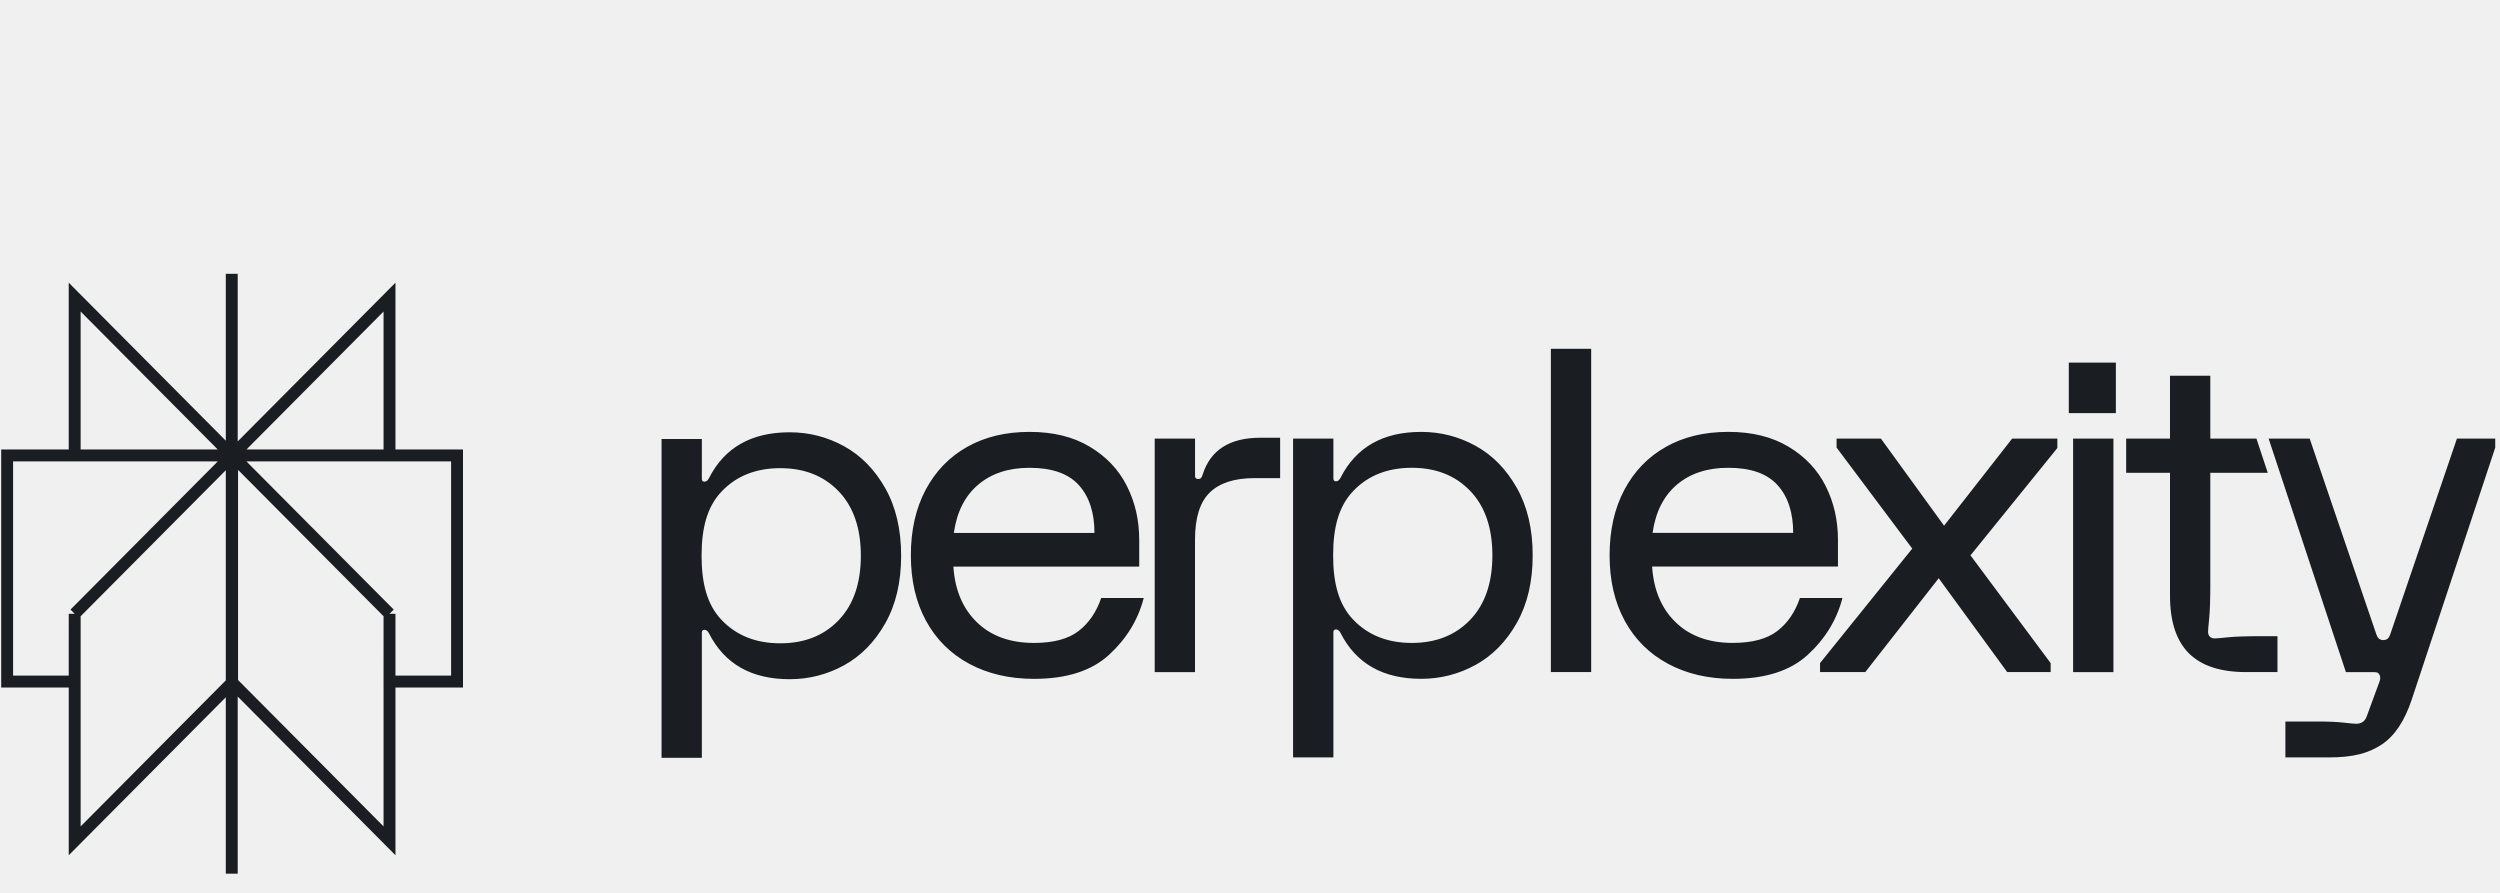
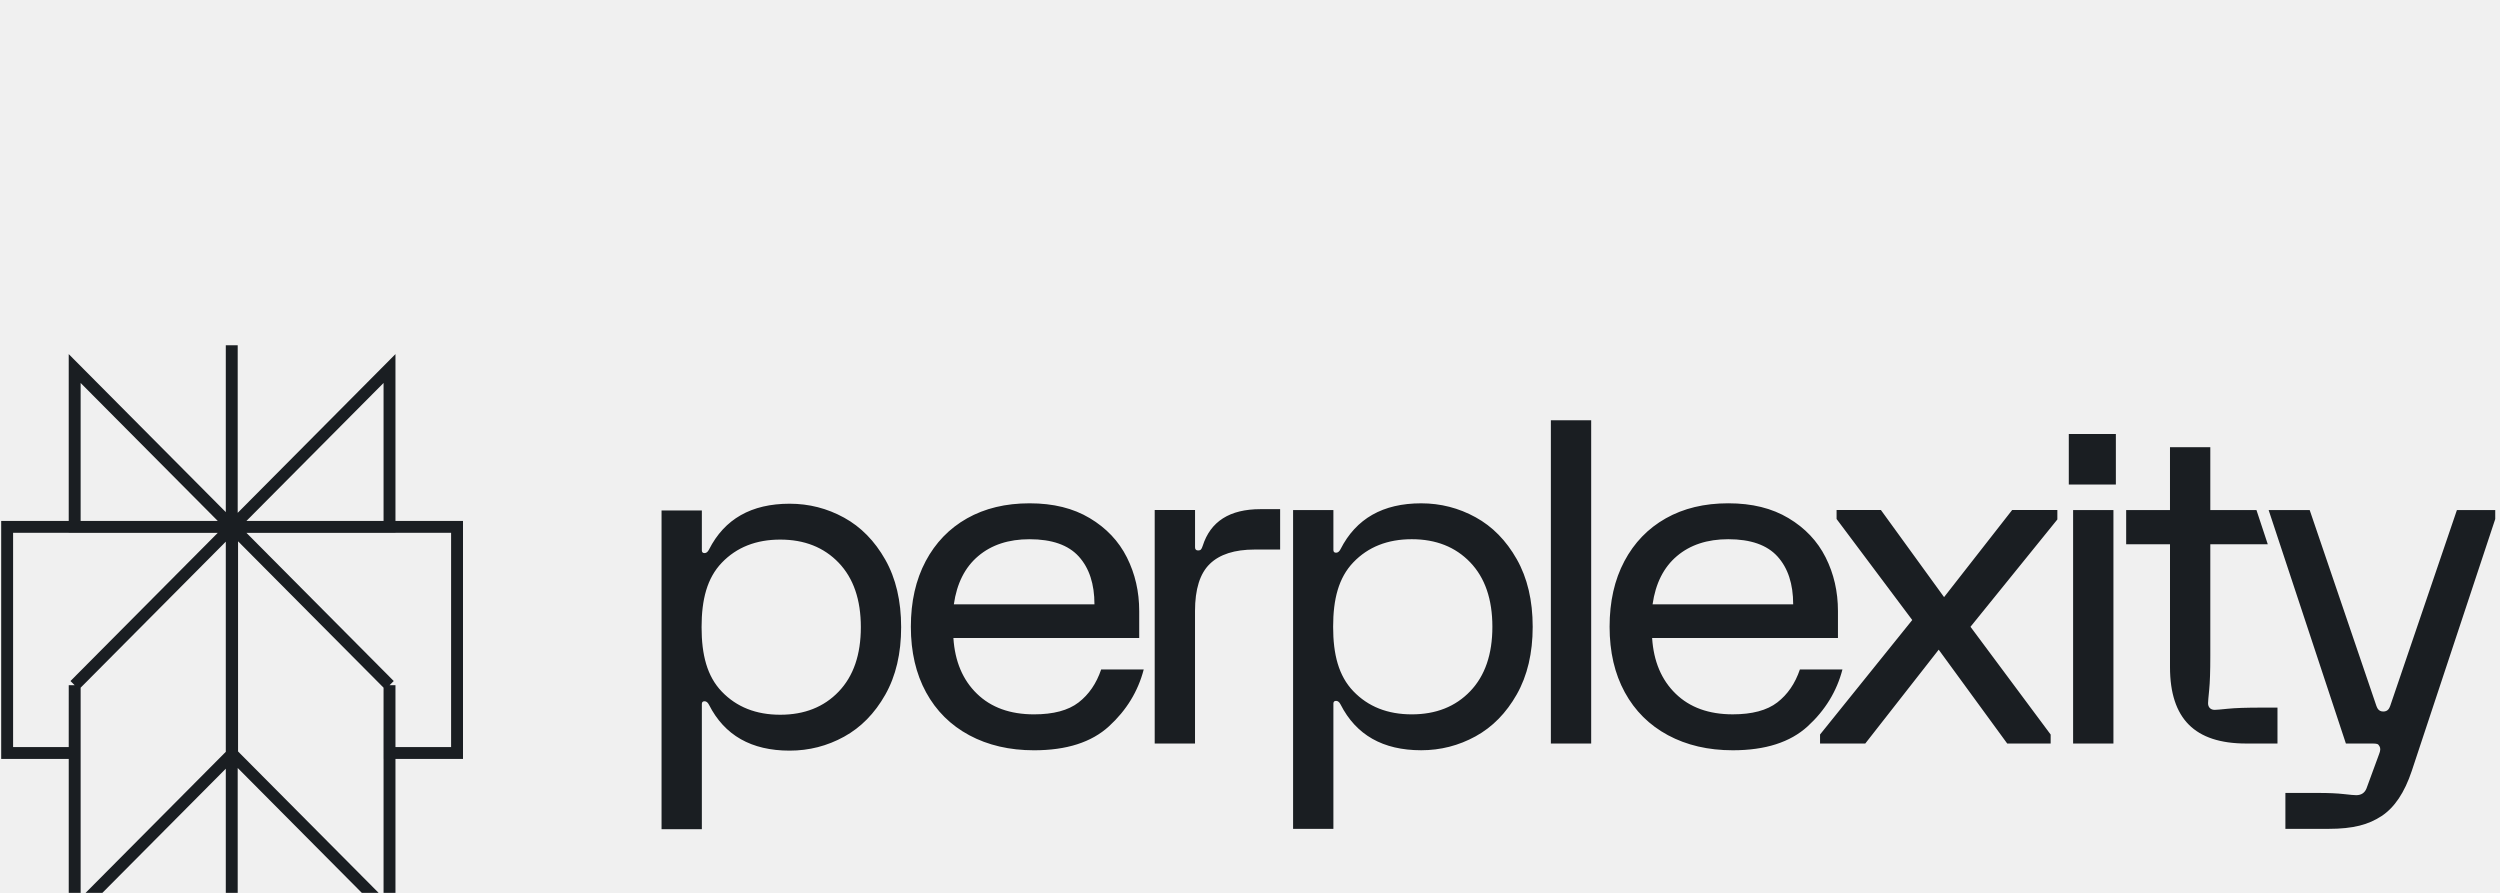
<svg xmlns="http://www.w3.org/2000/svg" width="210" height="75" viewBox="0 0 210 75" fill="none">
-   <path d="M32.719 24.957L19.497 38.26H32.719V24.957ZM32.719 24.957V28.599M19.467 23V73.389M32.719 51.559L19.497 38.257M32.719 51.559V70.63L19.497 57.328M32.719 51.559L19.496 38.257M32.719 51.559L32.717 57.251H38.392V38.257H19.496M19.497 38.257V57.328M19.497 38.257L6.274 51.559M19.497 57.328L6.274 70.63V51.559M6.274 51.559L6.273 57.251H0.6V38.257H19.496M6.274 51.559L19.496 38.257M19.496 38.26L6.273 24.957V38.26H19.496Z" stroke="#1A1E22" stroke-miterlimit="10" />
-   <path d="M77.753 41.144C78.582 39.586 79.74 38.386 81.234 37.541C82.725 36.7 84.474 36.278 86.481 36.278C88.487 36.278 90.149 36.693 91.539 37.523C92.931 38.354 93.972 39.454 94.66 40.824C95.349 42.195 95.694 43.697 95.694 45.33V47.593H80.085C80.211 49.554 80.869 51.114 82.06 52.27C83.25 53.428 84.849 54.006 86.857 54.006C88.486 54.006 89.735 53.673 90.599 53.007C91.465 52.34 92.096 51.417 92.499 50.234H96.073C95.597 52.069 94.626 53.661 93.158 55.006C91.693 56.352 89.591 57.024 86.858 57.024C84.801 57.024 82.989 56.602 81.421 55.761C79.855 54.919 78.643 53.718 77.791 52.158C76.939 50.598 76.512 48.763 76.512 46.65C76.512 44.536 76.926 42.703 77.755 41.143L77.753 41.144ZM91.934 44.764C91.934 43.054 91.496 41.716 90.618 40.746C89.741 39.778 88.362 39.295 86.479 39.295C84.724 39.295 83.288 39.766 82.173 40.709C81.056 41.651 80.373 43.005 80.123 44.764H91.934ZM100.384 36.843V39.974C100.384 40.151 100.472 40.238 100.648 40.238C100.748 40.238 100.822 40.213 100.874 40.162C100.926 40.111 100.975 40.012 101.024 39.861C101.675 37.8 103.293 36.769 105.876 36.769H107.531V40.162H105.386C103.705 40.162 102.452 40.564 101.623 41.369C100.795 42.174 100.381 43.494 100.381 45.33V56.458H96.995V36.842H100.384V36.843ZM127.41 52.327C126.52 53.897 125.366 55.074 123.949 55.852C122.532 56.63 121.008 57.021 119.378 57.021C116.169 57.021 113.911 55.74 112.607 53.174C112.507 52.974 112.381 52.873 112.231 52.873C112.082 52.873 112.005 52.949 112.005 53.099V63.623H108.619V36.844H112.005V40.201C112.005 40.352 112.08 40.428 112.231 40.428C112.382 40.428 112.507 40.326 112.607 40.127C113.911 37.561 116.169 36.279 119.378 36.279C121.008 36.279 122.532 36.67 123.949 37.449C125.366 38.227 126.519 39.403 127.41 40.976C128.3 42.547 128.746 44.441 128.746 46.651C128.746 48.861 128.3 50.754 127.41 52.327ZM123.498 41.237C122.255 39.941 120.619 39.294 118.589 39.294C116.559 39.294 114.921 39.941 113.68 41.237C112.438 42.532 111.983 44.337 111.983 46.65C111.983 48.962 112.438 50.768 113.68 52.062C114.923 53.358 116.559 54.006 118.589 54.006C120.619 54.006 122.257 53.359 123.498 52.062C124.74 50.767 125.36 48.962 125.36 46.65C125.36 44.337 124.74 42.532 123.498 41.237ZM133.659 29.299V56.456H130.273V29.302H133.659V29.299ZM136.446 41.143C137.274 39.584 138.433 38.385 139.927 37.54C141.418 36.698 143.167 36.277 145.172 36.277C147.178 36.277 148.842 36.691 150.232 37.522C151.624 38.352 152.665 39.452 153.354 40.822C154.044 42.194 154.388 43.696 154.388 45.329V47.591H138.778C138.904 49.553 139.562 51.112 140.753 52.269C141.943 53.427 143.542 54.004 145.55 54.004C147.179 54.004 148.427 53.671 149.292 53.005C150.158 52.339 150.79 51.416 151.192 50.233H154.766C154.29 52.068 153.317 53.66 151.851 55.005C150.386 56.351 148.284 57.023 145.551 57.023C143.494 57.023 141.682 56.601 140.114 55.759C138.548 54.918 137.336 53.716 136.484 52.156C135.632 50.597 135.206 48.762 135.206 46.648C135.206 44.535 135.619 42.701 136.448 41.141H136.446V41.143ZM150.627 44.763C150.627 43.052 150.189 41.715 149.311 40.745C148.434 39.777 147.055 39.294 145.172 39.294C143.419 39.294 141.981 39.764 140.866 40.707C139.75 41.65 139.068 43.003 138.816 44.763H150.627ZM152.881 55.702L160.629 46.082L154.273 37.596V36.842H157.997L163.302 44.158L169.02 36.842H172.818V37.634L165.521 46.65L172.255 55.702V56.456H168.606L162.851 48.573L156.683 56.456H152.884V55.702H152.881ZM177.733 30.458V34.703H173.779V30.458H177.733ZM177.528 56.458H174.141V36.843H177.528V56.458ZM178.596 36.843H182.279V31.562H185.666V36.843H189.542L190.493 39.718H185.666V49.102C185.666 50.383 185.634 51.333 185.571 51.95C185.508 52.567 185.477 52.938 185.477 53.063C185.477 53.24 185.526 53.377 185.627 53.477C185.727 53.578 185.864 53.628 186.042 53.628C186.166 53.628 186.536 53.597 187.151 53.533C187.765 53.47 188.712 53.439 189.992 53.439H191.308V56.456H188.676C186.518 56.456 184.913 55.929 183.861 54.871C182.808 53.815 182.28 52.207 182.28 50.043V39.717H178.598V36.842H178.596V36.843ZM190.562 36.843H194.013L199.618 53.299C199.695 53.501 199.813 53.767 200.198 53.767C200.582 53.767 200.701 53.5 200.776 53.299L206.381 36.843H209.6V37.598L202.588 58.758C201.986 60.569 201.141 61.832 200.051 62.549C198.96 63.266 197.692 63.624 195.584 63.624H191.973V60.607H194.72C195.598 60.607 196.312 60.638 196.864 60.701C197.414 60.764 197.766 60.795 197.917 60.795C198.343 60.795 198.631 60.607 198.784 60.23L199.837 57.364C199.963 57.063 199.974 56.837 199.875 56.684C199.825 56.583 199.763 56.52 199.688 56.496C199.612 56.47 199.499 56.458 199.35 56.458H197.055L190.565 36.844H190.562V36.843ZM74.361 52.359C73.471 53.93 72.316 55.106 70.9 55.884C69.483 56.663 67.958 57.053 66.329 57.053C63.119 57.053 60.861 55.772 59.558 53.206C59.457 53.007 59.331 52.905 59.182 52.905C59.032 52.905 58.956 52.981 58.956 53.132V63.655H55.57V36.877H58.956V40.234C58.956 40.384 59.031 40.46 59.182 40.46C59.333 40.46 59.457 40.359 59.558 40.159C60.86 37.593 63.119 36.312 66.329 36.312C67.958 36.312 69.483 36.703 70.9 37.481C72.316 38.259 73.469 39.435 74.361 41.007C75.251 42.578 75.696 44.472 75.696 46.683C75.696 48.895 75.251 50.788 74.361 52.359ZM70.448 41.269C69.206 39.974 67.57 39.326 65.54 39.326C63.509 39.326 61.872 39.974 60.631 41.269C59.389 42.565 58.933 44.369 58.933 46.682C58.933 48.995 59.389 50.8 60.631 52.095C61.873 53.39 63.509 54.038 65.54 54.038C67.57 54.038 69.207 53.392 70.448 52.095C71.69 50.799 72.311 48.995 72.311 46.682C72.311 44.369 71.69 42.565 70.448 41.269Z" fill="#1A1E22" />
+   <g clip-path="url(#clip0_2185_1080)">
+     <path d="M32.719 30.957L19.497 44.26H32.719V30.957ZM32.719 30.957V34.599M19.467 29V79.389M32.719 57.559L19.497 44.257M32.719 57.559V76.63L19.497 63.328M32.719 57.559L19.496 44.257M32.719 57.559L32.717 63.251H38.392V44.257H19.496M19.497 44.257V63.328M19.497 44.257L6.274 57.559M19.497 63.328L6.274 76.63V57.559M6.274 57.559L6.273 63.251H0.6V44.257H19.496M6.274 57.559L19.496 44.257M19.496 44.26L6.273 30.957V44.26H19.496Z" stroke="#1A1E22" stroke-miterlimit="10" />
+     <path d="M77.753 47.144C78.582 45.586 79.74 44.386 81.234 43.541C82.725 42.7 84.474 42.278 86.481 42.278C88.487 42.278 90.149 42.693 91.539 43.523C92.931 44.354 93.972 45.454 94.66 46.824C95.349 48.195 95.694 49.697 95.694 51.33V53.593H80.085C80.211 55.554 80.869 57.114 82.06 58.27C83.25 59.428 84.849 60.006 86.857 60.006C88.486 60.006 89.735 59.673 90.599 59.007C91.465 58.34 92.096 57.417 92.499 56.234H96.073C95.597 58.069 94.626 59.661 93.158 61.006C91.693 62.352 89.591 63.024 86.858 63.024C84.801 63.024 82.989 62.602 81.421 61.761C79.855 60.919 78.643 59.718 77.791 58.158C76.939 56.598 76.512 54.763 76.512 52.65C76.512 50.536 76.926 48.703 77.755 47.143L77.753 47.144ZM91.934 50.764C91.934 49.054 91.496 47.716 90.618 46.746C89.741 45.778 88.362 45.295 86.479 45.295C84.724 45.295 83.288 45.766 82.173 46.709C81.056 47.651 80.373 49.005 80.123 50.764H91.934ZM100.384 42.843V45.974C100.384 46.151 100.472 46.238 100.648 46.238C100.748 46.238 100.822 46.213 100.874 46.162C100.926 46.111 100.975 46.012 101.024 45.861C101.675 43.8 103.293 42.769 105.876 42.769H107.531V46.162H105.386C103.705 46.162 102.452 46.564 101.623 47.369C100.795 48.174 100.381 49.494 100.381 51.33V62.458H96.995V42.842H100.384V42.843ZM127.41 58.327C126.52 59.897 125.366 61.074 123.949 61.852C122.532 62.63 121.008 63.021 119.378 63.021C116.169 63.021 113.911 61.74 112.607 59.174C112.507 58.974 112.381 58.873 112.231 58.873C112.082 58.873 112.005 58.949 112.005 59.099V69.623H108.619V42.844H112.005V46.201C112.005 46.352 112.08 46.428 112.231 46.428C112.382 46.428 112.507 46.326 112.607 46.127C113.911 43.561 116.169 42.279 119.378 42.279C121.008 42.279 122.532 42.67 123.949 43.449C125.366 44.227 126.519 45.403 127.41 46.976C128.3 48.547 128.746 50.441 128.746 52.651C128.746 54.861 128.3 56.754 127.41 58.327ZM123.498 47.237C122.255 45.941 120.619 45.294 118.589 45.294C116.559 45.294 114.921 45.941 113.68 47.237C112.438 48.532 111.983 50.337 111.983 52.65C111.983 54.962 112.438 56.768 113.68 58.062C114.923 59.358 116.559 60.006 118.589 60.006C120.619 60.006 122.257 59.359 123.498 58.062C124.74 56.767 125.36 54.962 125.36 52.65C125.36 50.337 124.74 48.532 123.498 47.237ZM133.659 35.299V62.456H130.273V35.301H133.659V35.299ZM136.446 47.143C137.274 45.584 138.433 44.385 139.927 43.54C141.418 42.698 143.167 42.277 145.172 42.277C147.178 42.277 148.842 42.691 150.232 43.522C151.624 44.352 152.665 45.452 153.354 46.822C154.044 48.194 154.388 49.696 154.388 51.329V53.591H138.778C138.904 55.553 139.562 57.112 140.753 58.269C141.943 59.427 143.542 60.004 145.55 60.004C147.179 60.004 148.427 59.671 149.292 59.005C150.158 58.339 150.79 57.416 151.192 56.233H154.766C154.29 58.068 153.317 59.66 151.851 61.005C150.386 62.351 148.284 63.023 145.551 63.023C143.494 63.023 141.682 62.601 140.114 61.759C138.548 60.918 137.336 59.716 136.484 58.156C135.632 56.597 135.206 54.762 135.206 52.648C135.206 50.535 135.619 48.701 136.448 47.141H136.446V47.143ZM150.627 50.763C150.627 49.052 150.189 47.715 149.311 46.745C148.434 45.777 147.055 45.294 145.172 45.294C143.419 45.294 141.981 45.764 140.866 46.707C139.75 47.65 139.068 49.003 138.816 50.763H150.627ZM152.881 61.702L160.629 52.082L154.273 43.596V42.842H157.997L163.302 50.158L169.02 42.842H172.818V43.634L165.521 52.65L172.255 61.702V62.456H168.606L162.851 54.573L156.683 62.456H152.884V61.702H152.881ZM177.733 36.458V40.703H173.779V36.458H177.733ZM177.528 62.458H174.141V42.843H177.528V62.458ZM178.596 42.843H182.279V37.562H185.666V42.843H189.542L190.493 45.718H185.666V55.102C185.666 56.383 185.634 57.333 185.571 57.95C185.508 58.567 185.477 58.938 185.477 59.063C185.477 59.24 185.526 59.377 185.627 59.477C185.727 59.578 185.864 59.628 186.042 59.628C186.166 59.628 186.536 59.597 187.151 59.533C187.765 59.47 188.712 59.439 189.992 59.439H191.308V62.456H188.676C186.518 62.456 184.913 61.929 183.861 60.871C182.808 59.815 182.28 58.207 182.28 56.043V45.717H178.598V42.842H178.596V42.843ZM190.562 42.843H194.013L199.618 59.299C199.695 59.501 199.813 59.767 200.198 59.767C200.582 59.767 200.701 59.5 200.776 59.299L206.381 42.843H209.6V43.598L202.588 64.758C201.986 66.569 201.141 67.832 200.051 68.549C198.96 69.266 197.692 69.624 195.584 69.624H191.973V66.607H194.72C195.598 66.607 196.312 66.638 196.864 66.701C197.414 66.764 197.766 66.795 197.917 66.795C198.343 66.795 198.631 66.607 198.784 66.231L199.837 63.364C199.963 63.063 199.974 62.837 199.875 62.684C199.825 62.583 199.763 62.52 199.688 62.496C199.612 62.47 199.499 62.458 199.35 62.458H197.055L190.565 42.844H190.562V42.843ZM74.361 58.359C73.471 59.93 72.316 61.106 70.9 61.884C69.483 62.663 67.958 63.053 66.329 63.053C63.119 63.053 60.861 61.772 59.558 59.206C59.457 59.007 59.331 58.905 59.182 58.905C59.032 58.905 58.956 58.981 58.956 59.132V69.655H55.57V42.877H58.956V46.234C58.956 46.384 59.031 46.46 59.182 46.46C59.333 46.46 59.457 46.359 59.558 46.159C60.86 43.593 63.119 42.312 66.329 42.312C67.958 42.312 69.483 42.703 70.9 43.481C72.316 44.259 73.469 45.435 74.361 47.007C75.251 48.578 75.696 50.472 75.696 52.683C75.696 54.895 75.251 56.788 74.361 58.359ZM70.448 47.269C69.206 45.974 67.57 45.326 65.54 45.326C63.509 45.326 61.872 45.974 60.631 47.269C59.389 48.565 58.933 50.369 58.933 52.682C58.933 54.995 59.389 56.8 60.631 58.095C61.873 59.39 63.509 60.038 65.54 60.038C67.57 60.038 69.207 59.392 70.448 58.095C71.69 56.799 72.311 54.995 72.311 52.682C72.311 50.369 71.69 48.565 70.448 47.269Z" fill="#1A1E22" />
+   </g>
+   <defs>
+     <clipPath id="clip0_2185_1080">
+       <rect width="210" height="75" fill="white" />
+     </clipPath>
+   </defs>
</svg>
